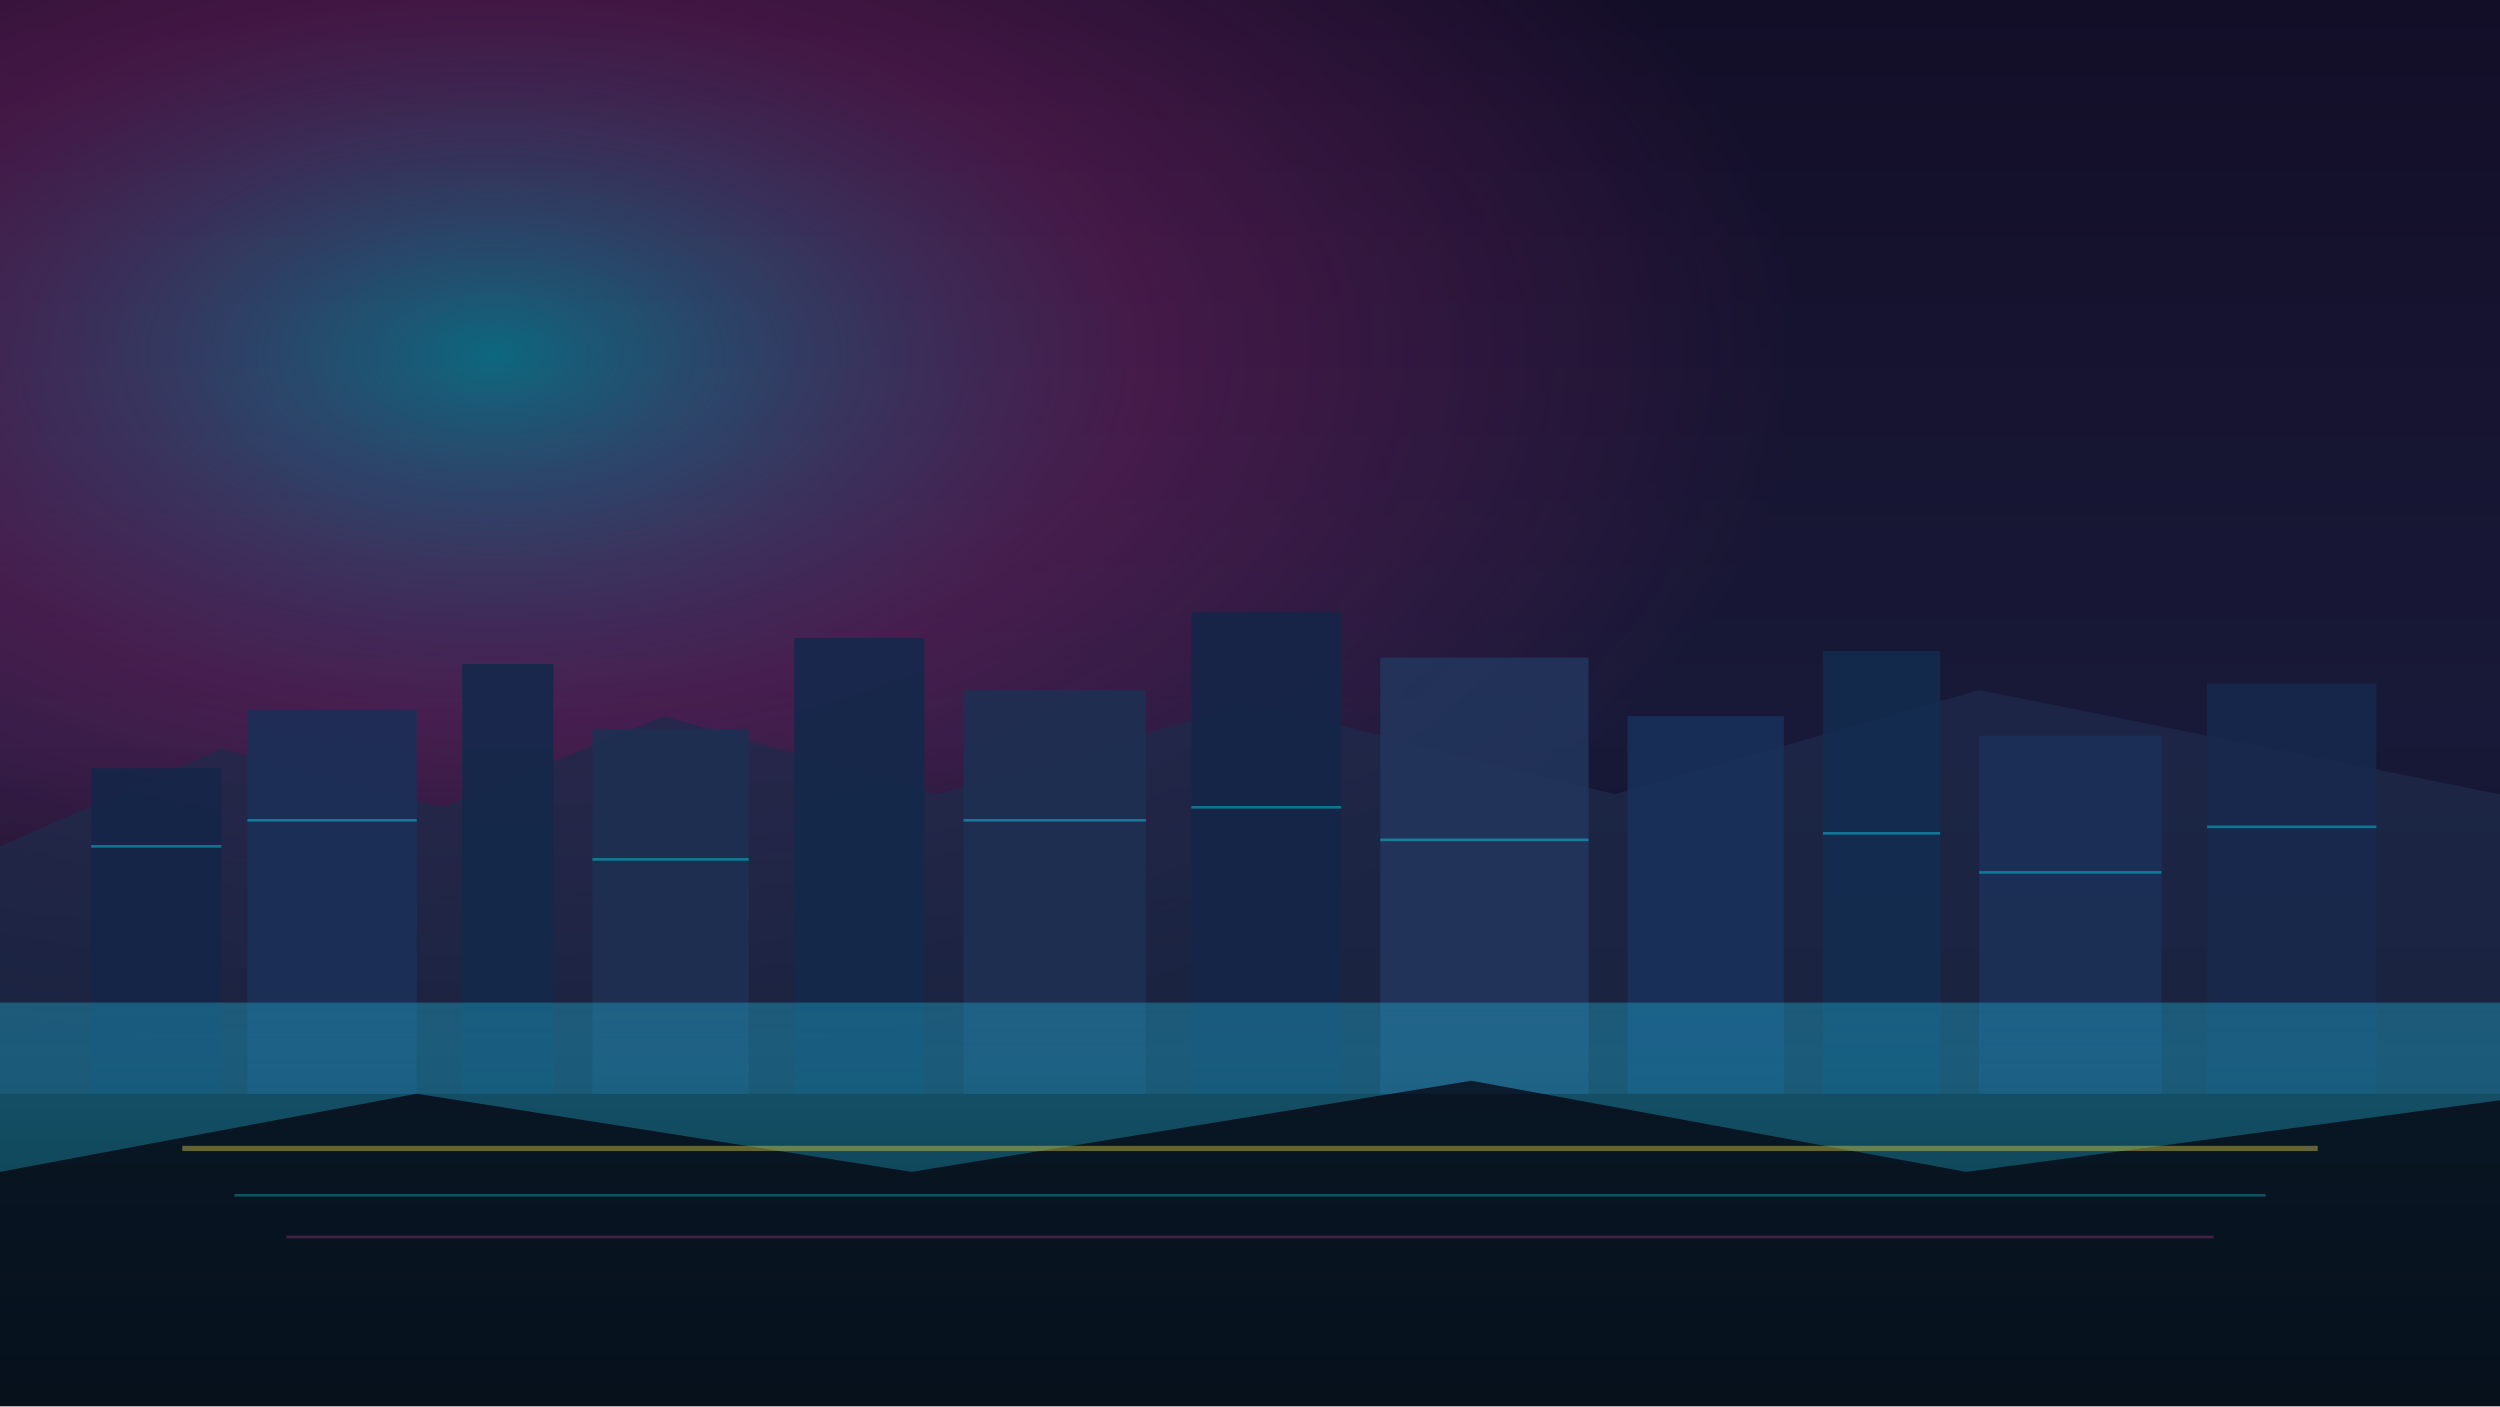
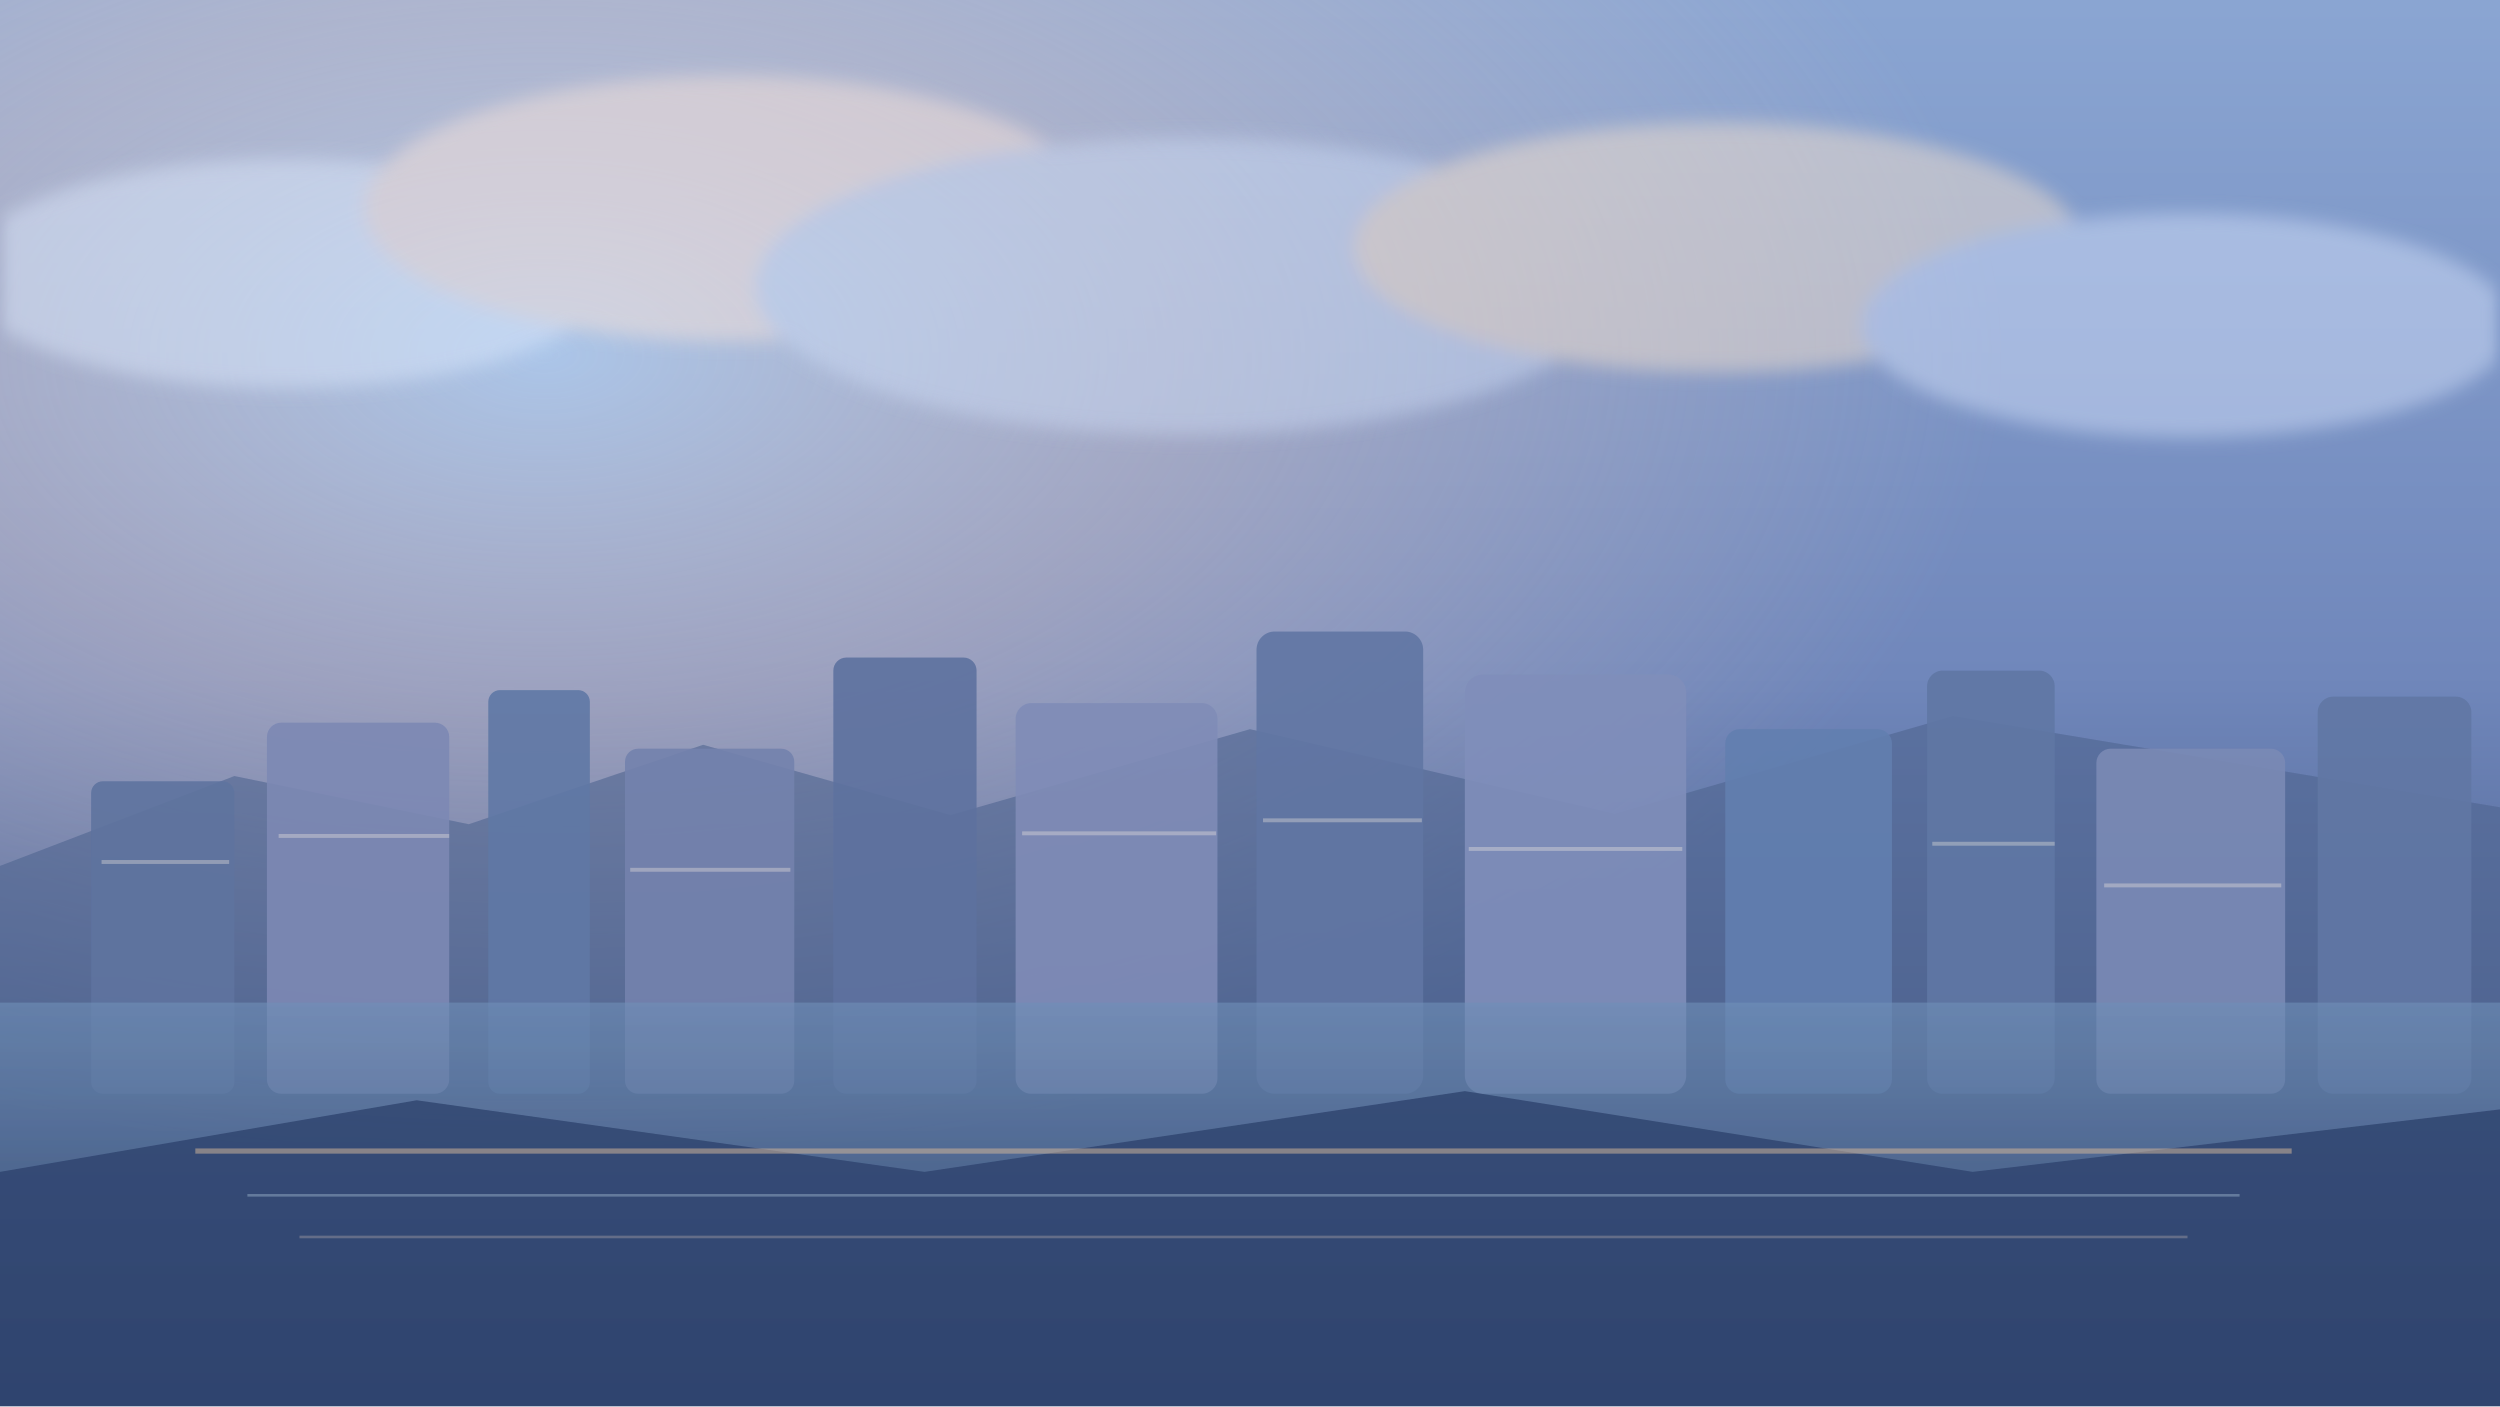
<svg xmlns="http://www.w3.org/2000/svg" viewBox="0 0 1920 1080" preserveAspectRatio="xMidYMid slice">
  <defs>
-     <linearGradient id="night" x1="0" y1="0" x2="0" y2="1">
-       <stop offset="0%" stop-color="#130e28" />
-       <stop offset="52%" stop-color="#181938" />
-       <stop offset="100%" stop-color="#04070d" />
+     <linearGradient id="twilight" x1="0" y1="0" x2="0" y2="1">
+       <stop offset="0%" stop-color="#8aa5d2" />
+       <stop offset="48%" stop-color="#7087bb" />
+       <stop offset="100%" stop-color="#32456f" />
    </linearGradient>
-     <radialGradient id="neonMist" cx="0.2" cy="0.25" r="0.52">
-       <stop offset="0%" stop-color="#00f0ff" stop-opacity="0.38" />
-       <stop offset="50%" stop-color="#ff35ad" stop-opacity="0.2" />
-       <stop offset="100%" stop-color="#ff35ad" stop-opacity="0" />
+     <radialGradient id="mist" cx="0.22" cy="0.25" r="0.58">
+       <stop offset="0%" stop-color="#cae5ff" stop-opacity="0.6" />
+       <stop offset="44%" stop-color="#f6d6c8" stop-opacity="0.33" />
+       <stop offset="100%" stop-color="#f6d6c8" stop-opacity="0" />
    </radialGradient>
-     <linearGradient id="groundGlow" x1="0" y1="0" x2="0" y2="1">
-       <stop offset="0%" stop-color="#22d9ff" stop-opacity="0.36" />
-       <stop offset="100%" stop-color="#060b12" stop-opacity="0.95" />
+     <linearGradient id="waterGlow" x1="0" y1="0" x2="0" y2="1">
+       <stop offset="0%" stop-color="#6e8eb6" stop-opacity="0.78" />
+       <stop offset="100%" stop-color="#2c4066" stop-opacity="0.96" />
    </linearGradient>
+     <filter id="blurCloud" x="-20%" y="-20%" width="140%" height="140%">
+       <feGaussianBlur stdDeviation="7" />
+     </filter>
  </defs>
-   <rect width="1920" height="1080" fill="url(#night)" />
-   <rect width="1920" height="1080" fill="url(#neonMist)" />
-   <g opacity="0.75" fill="#1d2a4a">
-     <polygon points="0,650 170,575 340,620 510,550 720,610 960,540 1240,610 1520,530 1920,610 1920,840 0,840" />
+   <rect width="1920" height="1080" fill="url(#twilight)" />
+   <rect width="1920" height="1080" fill="url(#mist)" />
+   <g opacity="0.44" filter="url(#blurCloud)">
+     <ellipse cx="220" cy="210" rx="250" ry="88" fill="#e0ecff" />
+     <ellipse cx="560" cy="160" rx="280" ry="102" fill="#ffe7da" />
+     <ellipse cx="910" cy="220" rx="330" ry="114" fill="#cfdef8" />
+     <ellipse cx="1320" cy="190" rx="280" ry="96" fill="#ffe8cf" />
+     <ellipse cx="1680" cy="250" rx="250" ry="86" fill="#dbe7ff" />
+   </g>
+   <g opacity="0.6" fill="#4e6490">
+     <polygon points="0,665 180,596 360,633 540,572 730,626 960,560 1240,625 1500,550 1920,620 1920,845 0,845" />
  </g>
  <g opacity="0.9">
-     <rect x="70" y="590" width="100" height="250" fill="#142548" />
-     <rect x="190" y="545" width="130" height="295" fill="#1b2f56" />
-     <rect x="355" y="510" width="70" height="330" fill="#13284a" />
-     <rect x="455" y="560" width="120" height="280" fill="#1d2f52" />
-     <rect x="610" y="490" width="100" height="350" fill="#13284a" />
-     <rect x="740" y="530" width="140" height="310" fill="#1d2f52" />
-     <rect x="915" y="470" width="115" height="370" fill="#142548" />
-     <rect x="1060" y="505" width="160" height="335" fill="#21345b" />
-     <rect x="1250" y="550" width="120" height="290" fill="#17305a" />
-     <rect x="1400" y="500" width="90" height="340" fill="#122b4f" />
-     <rect x="1520" y="565" width="140" height="275" fill="#1b2f56" />
-     <rect x="1695" y="525" width="130" height="315" fill="#16284c" />
+     <rect x="70" y="600" width="110" height="240" rx="9" fill="#5e739f" />
+     <rect x="205" y="555" width="140" height="285" rx="11" fill="#7c88b4" />
+     <rect x="375" y="530" width="78" height="310" rx="9" fill="#5f78a5" />
+     <rect x="480" y="575" width="130" height="265" rx="10" fill="#7382ad" />
+     <rect x="640" y="505" width="110" height="335" rx="10" fill="#5d719f" />
+     <rect x="780" y="540" width="155" height="300" rx="12" fill="#7f8cb7" />
+     <rect x="965" y="485" width="128" height="355" rx="14" fill="#6076a3" />
+     <rect x="1125" y="518" width="170" height="322" rx="14" fill="#808eba" />
+     <rect x="1325" y="560" width="128" height="280" rx="11" fill="#627eaf" />
+     <rect x="1480" y="515" width="98" height="325" rx="12" fill="#5f77a4" />
+     <rect x="1610" y="575" width="145" height="265" rx="11" fill="#7a89b5" />
+     <rect x="1780" y="535" width="118" height="305" rx="12" fill="#6077a4" />
  </g>
-   <g stroke="#00edff" stroke-opacity="0.4" stroke-width="2">
-     <line x1="70" y1="650" x2="170" y2="650" />
-     <line x1="190" y1="630" x2="320" y2="630" />
-     <line x1="455" y1="660" x2="575" y2="660" />
-     <line x1="740" y1="630" x2="880" y2="630" />
-     <line x1="915" y1="620" x2="1030" y2="620" />
-     <line x1="1060" y1="645" x2="1220" y2="645" />
-     <line x1="1400" y1="640" x2="1490" y2="640" />
-     <line x1="1520" y1="670" x2="1660" y2="670" />
-     <line x1="1695" y1="635" x2="1825" y2="635" />
+   <g opacity="0.32" stroke="#fff6e6" stroke-width="3">
+     <line x1="78" y1="662" x2="176" y2="662" />
+     <line x1="214" y1="642" x2="345" y2="642" />
+     <line x1="484" y1="668" x2="607" y2="668" />
+     <line x1="785" y1="640" x2="934" y2="640" />
+     <line x1="970" y1="630" x2="1092" y2="630" />
+     <line x1="1128" y1="652" x2="1292" y2="652" />
+     <line x1="1484" y1="648" x2="1578" y2="648" />
+     <line x1="1616" y1="680" x2="1752" y2="680" />
  </g>
-   <g opacity="0.82">
-     <rect y="770" width="1920" height="310" fill="url(#groundGlow)" />
-     <polygon points="0,900 320,840 700,900 1130,830 1510,900 1920,845 1920,1080 0,1080" fill="#071320" fill-opacity="0.95" />
-     <line x1="140" y1="882" x2="1780" y2="882" stroke="#ffea59" stroke-opacity="0.45" stroke-width="4" />
-     <line x1="180" y1="918" x2="1740" y2="918" stroke="#21f0ff" stroke-opacity="0.35" stroke-width="2" />
-     <line x1="220" y1="950" x2="1700" y2="950" stroke="#ff4db7" stroke-opacity="0.3" stroke-width="2" />
+   <g opacity="0.8">
+     <rect y="770" width="1920" height="310" fill="url(#waterGlow)" />
+     <polygon points="0,900 320,845 710,900 1125,838 1515,900 1920,852 1920,1080 0,1080" fill="#2f456f" fill-opacity="0.95" />
+     <line x1="150" y1="884" x2="1760" y2="884" stroke="#ffd3a0" stroke-opacity="0.5" stroke-width="4" />
+     <line x1="190" y1="918" x2="1720" y2="918" stroke="#d9f2ff" stroke-opacity="0.35" stroke-width="2" />
+     <line x1="230" y1="950" x2="1680" y2="950" stroke="#ffe0ca" stroke-opacity="0.3" stroke-width="2" />
  </g>
</svg>
